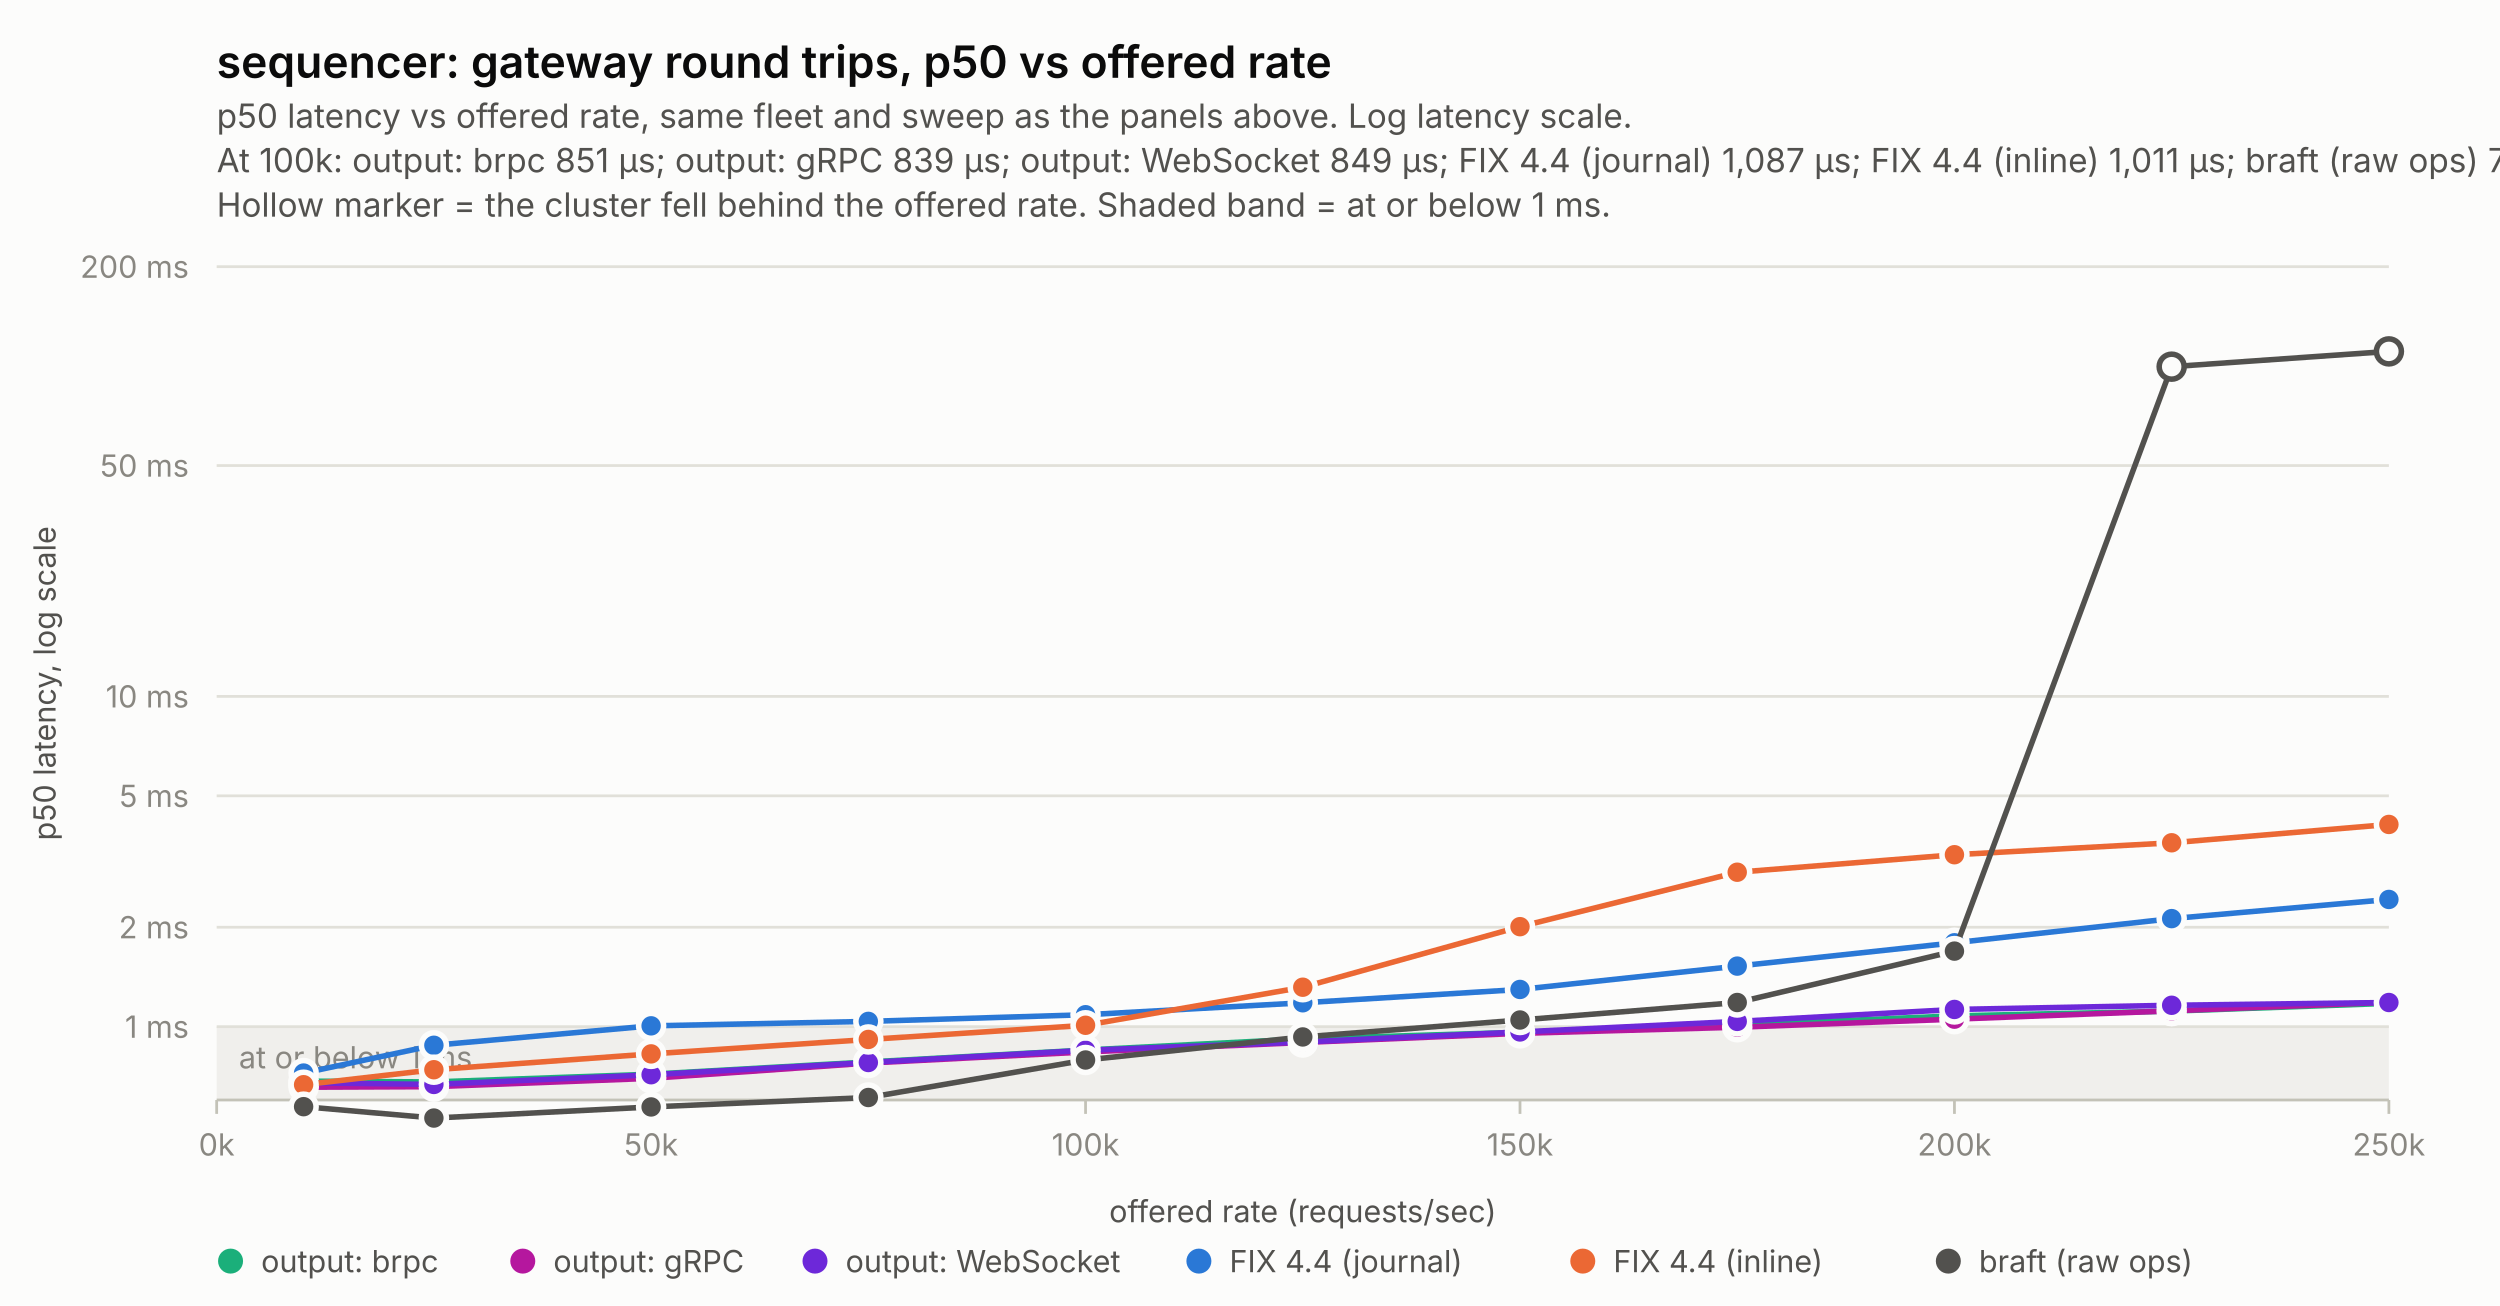
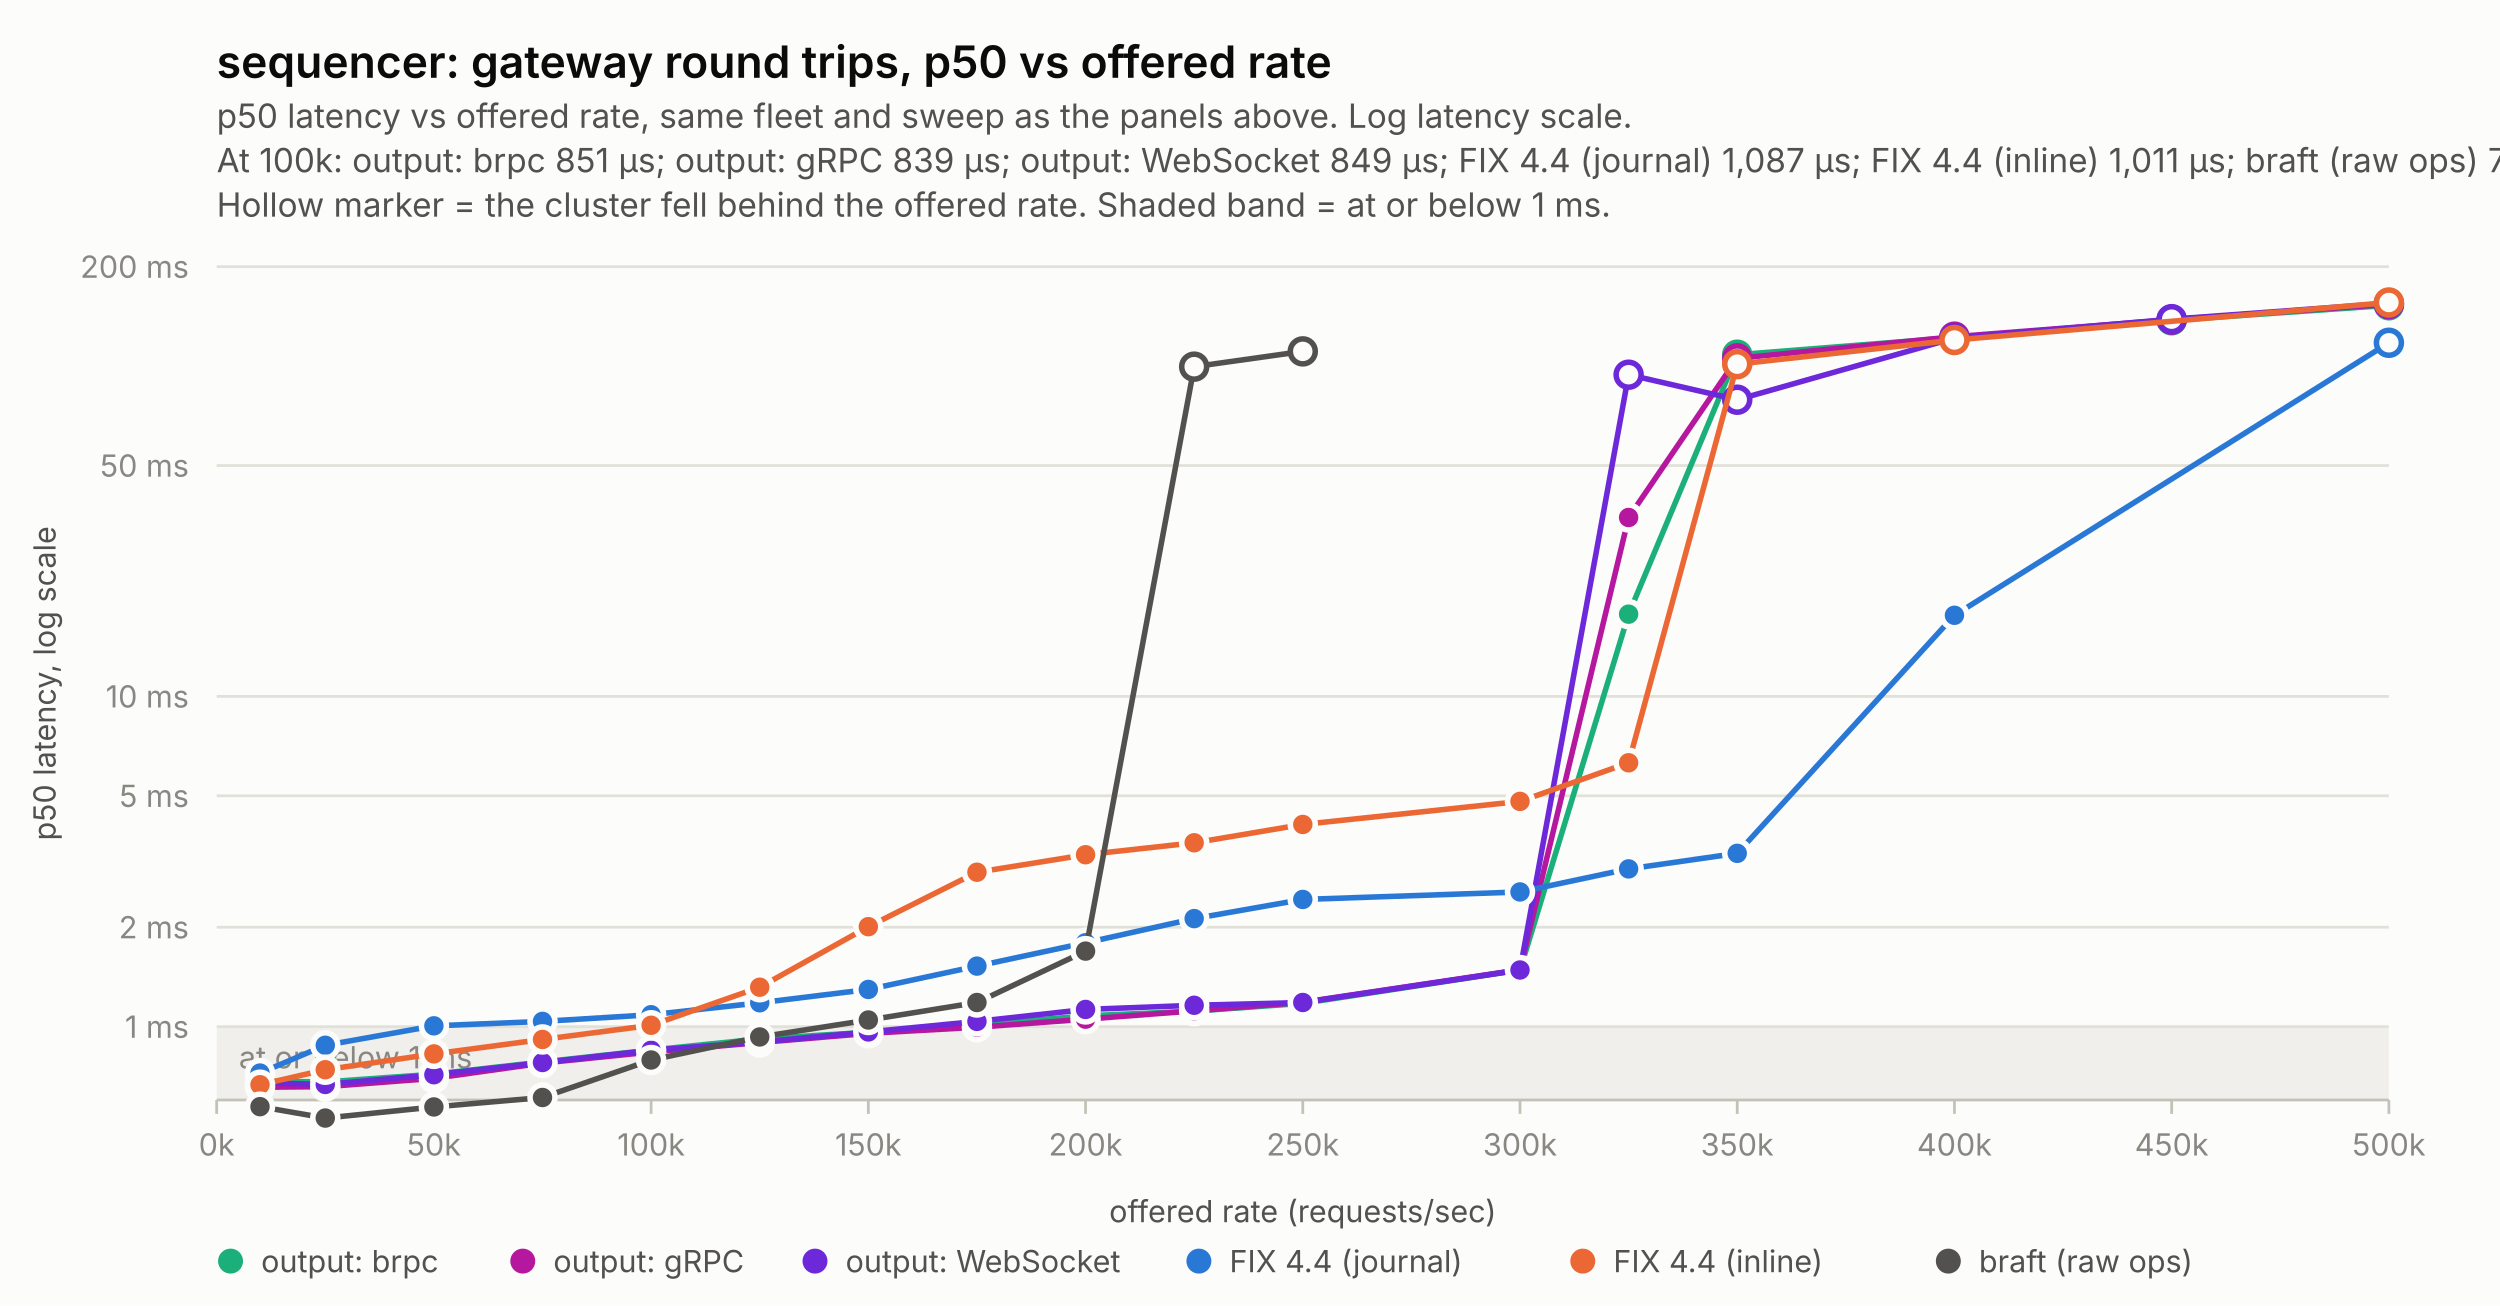
<svg xmlns="http://www.w3.org/2000/svg" width="900" height="470" viewBox="0 0 900 470" font-family="system-ui,-apple-system,&quot;Segoe UI&quot;,sans-serif" role="img" aria-label="sequencer: gateway round trips, p50 vs offered rate">
  <rect width="900" height="470" fill="#fcfcfb" />
  <text x="78" y="28" font-size="16" font-weight="600" fill="#0b0b0b">sequencer: gateway round trips, p50 vs offered rate</text>
  <text x="78" y="46" font-size="12" fill="#52514e">p50 latency vs offered rate, same fleet and sweep as the panels above. Log latency scale.</text>
  <text x="78" y="62" font-size="12" fill="#52514e">At 100k: output: brpc 851 µs; output: gRPC 839 µs; output: WebSocket 849 µs; FIX 4.4 (journal) 1,087 µs; FIX 4.4 (inline) 1,011 µs; braft (raw ops) 793 µs.</text>
  <text x="78" y="78" font-size="12" fill="#52514e">Hollow marker = the cluster fell behind the offered rate. Shaded band = at or below 1 ms.</text>
  <rect x="78" y="369.6" width="782" height="26.4" fill="#f0efec" />
  <text x="86" y="384.6" font-size="11" fill="#898781">at or below 1 ms</text>
  <line x1="78" y1="369.6" x2="860" y2="369.6" stroke="#e1e0d9" stroke-width="1" />
  <text x="68" y="373.6" font-size="11" fill="#898781" text-anchor="end">1 ms</text>
  <line x1="78" y1="333.8" x2="860" y2="333.8" stroke="#e1e0d9" stroke-width="1" />
  <text x="68" y="337.8" font-size="11" fill="#898781" text-anchor="end">2 ms</text>
  <line x1="78" y1="286.5" x2="860" y2="286.5" stroke="#e1e0d9" stroke-width="1" />
  <text x="68" y="290.5" font-size="11" fill="#898781" text-anchor="end">5 ms</text>
  <line x1="78" y1="250.7" x2="860" y2="250.7" stroke="#e1e0d9" stroke-width="1" />
  <text x="68" y="254.7" font-size="11" fill="#898781" text-anchor="end">10 ms</text>
  <line x1="78" y1="167.6" x2="860" y2="167.6" stroke="#e1e0d9" stroke-width="1" />
  <text x="68" y="171.6" font-size="11" fill="#898781" text-anchor="end">50 ms</text>
  <line x1="78" y1="96.0" x2="860" y2="96.0" stroke="#e1e0d9" stroke-width="1" />
  <text x="68" y="100.0" font-size="11" fill="#898781" text-anchor="end">200 ms</text>
  <text x="20" y="246" font-size="11" fill="#52514e" text-anchor="middle" transform="rotate(-90 20 246)">p50 latency, log scale</text>
  <line x1="78" y1="396" x2="860" y2="396" stroke="#c3c2b7" stroke-width="1" />
  <line x1="78.0" y1="396" x2="78.0" y2="401" stroke="#c3c2b7" stroke-width="1" />
  <text x="78.0" y="416" font-size="11" fill="#898781" text-anchor="middle">0k</text>
+   <line x1="156.2" y1="396" x2="156.2" y2="401" stroke="#c3c2b7" stroke-width="1" />
+   <text x="156.2" y="416" font-size="11" fill="#898781" text-anchor="middle">50k</text>
  <line x1="234.4" y1="396" x2="234.4" y2="401" stroke="#c3c2b7" stroke-width="1" />
-   <text x="234.4" y="416" font-size="11" fill="#898781" text-anchor="middle">50k</text>
+   <text x="234.4" y="416" font-size="11" fill="#898781" text-anchor="middle">100k</text>
+   <line x1="312.6" y1="396" x2="312.6" y2="401" stroke="#c3c2b7" stroke-width="1" />
+   <text x="312.6" y="416" font-size="11" fill="#898781" text-anchor="middle">150k</text>
  <line x1="390.8" y1="396" x2="390.8" y2="401" stroke="#c3c2b7" stroke-width="1" />
-   <text x="390.8" y="416" font-size="11" fill="#898781" text-anchor="middle">100k</text>
+   <text x="390.8" y="416" font-size="11" fill="#898781" text-anchor="middle">200k</text>
+   <line x1="469.0" y1="396" x2="469.0" y2="401" stroke="#c3c2b7" stroke-width="1" />
+   <text x="469.0" y="416" font-size="11" fill="#898781" text-anchor="middle">250k</text>
  <line x1="547.2" y1="396" x2="547.2" y2="401" stroke="#c3c2b7" stroke-width="1" />
-   <text x="547.2" y="416" font-size="11" fill="#898781" text-anchor="middle">150k</text>
+   <text x="547.2" y="416" font-size="11" fill="#898781" text-anchor="middle">300k</text>
+   <line x1="625.4" y1="396" x2="625.4" y2="401" stroke="#c3c2b7" stroke-width="1" />
+   <text x="625.4" y="416" font-size="11" fill="#898781" text-anchor="middle">350k</text>
  <line x1="703.6" y1="396" x2="703.6" y2="401" stroke="#c3c2b7" stroke-width="1" />
-   <text x="703.6" y="416" font-size="11" fill="#898781" text-anchor="middle">200k</text>
+   <text x="703.6" y="416" font-size="11" fill="#898781" text-anchor="middle">400k</text>
+   <line x1="781.8" y1="396" x2="781.8" y2="401" stroke="#c3c2b7" stroke-width="1" />
+   <text x="781.8" y="416" font-size="11" fill="#898781" text-anchor="middle">450k</text>
  <line x1="860.0" y1="396" x2="860.0" y2="401" stroke="#c3c2b7" stroke-width="1" />
-   <text x="860.0" y="416" font-size="11" fill="#898781" text-anchor="middle">250k</text>
+   <text x="860.0" y="416" font-size="11" fill="#898781" text-anchor="middle">500k</text>
  <text x="469" y="440" font-size="11" fill="#52514e" text-anchor="middle">offered rate (requests/sec)</text>
-   <path d="M109.3,389.2 L156.2,389.5 L234.4,386.7 L312.6,382.3 L390.8,378.0 L469.0,374.0 L547.2,371.6 L625.4,369.0 L703.6,365.7 L781.8,364.0 L860.0,361.2" fill="none" stroke="#1baf7a" stroke-width="2" stroke-linejoin="round" stroke-linecap="round" />
-   <circle cx="109.3" cy="389.2" r="4.5" fill="#1baf7a" stroke="#fcfcfb" stroke-width="2" />
-   <circle cx="156.2" cy="389.5" r="4.5" fill="#1baf7a" stroke="#fcfcfb" stroke-width="2" />
-   <circle cx="234.4" cy="386.7" r="4.5" fill="#1baf7a" stroke="#fcfcfb" stroke-width="2" />
-   <circle cx="312.6" cy="382.3" r="4.5" fill="#1baf7a" stroke="#fcfcfb" stroke-width="2" />
-   <circle cx="390.8" cy="378.0" r="4.5" fill="#1baf7a" stroke="#fcfcfb" stroke-width="2" />
-   <circle cx="469.0" cy="374.0" r="4.5" fill="#1baf7a" stroke="#fcfcfb" stroke-width="2" />
-   <circle cx="547.2" cy="371.6" r="4.5" fill="#1baf7a" stroke="#fcfcfb" stroke-width="2" />
-   <circle cx="625.4" cy="369.0" r="4.5" fill="#1baf7a" stroke="#fcfcfb" stroke-width="2" />
-   <circle cx="703.6" cy="365.7" r="4.5" fill="#1baf7a" stroke="#fcfcfb" stroke-width="2" />
-   <circle cx="781.8" cy="364.0" r="4.5" fill="#1baf7a" stroke="#fcfcfb" stroke-width="2" />
-   <circle cx="860.0" cy="361.2" r="4.5" fill="#1baf7a" stroke="#fcfcfb" stroke-width="2" />
-   <path d="M109.3,391.4 L156.2,391.2 L234.4,388.2 L312.6,382.7 L390.8,378.7 L469.0,375.3 L547.2,372.0 L625.4,369.8 L703.6,366.9 L781.8,363.9 L860.0,360.8" fill="none" stroke="#b5179e" stroke-width="2" stroke-linejoin="round" stroke-linecap="round" />
-   <circle cx="109.3" cy="391.4" r="4.5" fill="#b5179e" stroke="#fcfcfb" stroke-width="2" />
-   <circle cx="156.2" cy="391.2" r="4.5" fill="#b5179e" stroke="#fcfcfb" stroke-width="2" />
-   <circle cx="234.4" cy="388.2" r="4.5" fill="#b5179e" stroke="#fcfcfb" stroke-width="2" />
-   <circle cx="312.6" cy="382.7" r="4.5" fill="#b5179e" stroke="#fcfcfb" stroke-width="2" />
-   <circle cx="390.8" cy="378.7" r="4.5" fill="#b5179e" stroke="#fcfcfb" stroke-width="2" />
-   <circle cx="469.0" cy="375.3" r="4.5" fill="#b5179e" stroke="#fcfcfb" stroke-width="2" />
-   <circle cx="547.2" cy="372.0" r="4.5" fill="#b5179e" stroke="#fcfcfb" stroke-width="2" />
-   <circle cx="625.4" cy="369.8" r="4.5" fill="#b5179e" stroke="#fcfcfb" stroke-width="2" />
-   <circle cx="703.6" cy="366.9" r="4.5" fill="#b5179e" stroke="#fcfcfb" stroke-width="2" />
-   <circle cx="781.8" cy="363.9" r="4.5" fill="#b5179e" stroke="#fcfcfb" stroke-width="2" />
-   <circle cx="860.0" cy="360.8" r="4.5" fill="#b5179e" stroke="#fcfcfb" stroke-width="2" />
-   <path d="M109.3,389.8 L156.2,390.4 L234.4,386.9 L312.6,382.5 L390.8,378.1 L469.0,375.1 L547.2,371.5 L625.4,367.7 L703.6,363.4 L781.8,361.9 L860.0,360.9" fill="none" stroke="#6d28d9" stroke-width="2" stroke-linejoin="round" stroke-linecap="round" />
-   <circle cx="109.3" cy="389.8" r="4.5" fill="#6d28d9" stroke="#fcfcfb" stroke-width="2" />
-   <circle cx="156.2" cy="390.4" r="4.5" fill="#6d28d9" stroke="#fcfcfb" stroke-width="2" />
-   <circle cx="234.4" cy="386.9" r="4.5" fill="#6d28d9" stroke="#fcfcfb" stroke-width="2" />
-   <circle cx="312.6" cy="382.5" r="4.5" fill="#6d28d9" stroke="#fcfcfb" stroke-width="2" />
-   <circle cx="390.8" cy="378.1" r="4.5" fill="#6d28d9" stroke="#fcfcfb" stroke-width="2" />
-   <circle cx="469.0" cy="375.1" r="4.5" fill="#6d28d9" stroke="#fcfcfb" stroke-width="2" />
-   <circle cx="547.2" cy="371.5" r="4.5" fill="#6d28d9" stroke="#fcfcfb" stroke-width="2" />
-   <circle cx="625.4" cy="367.7" r="4.5" fill="#6d28d9" stroke="#fcfcfb" stroke-width="2" />
-   <circle cx="703.6" cy="363.4" r="4.5" fill="#6d28d9" stroke="#fcfcfb" stroke-width="2" />
-   <circle cx="781.8" cy="361.9" r="4.5" fill="#6d28d9" stroke="#fcfcfb" stroke-width="2" />
-   <circle cx="860.0" cy="360.9" r="4.5" fill="#6d28d9" stroke="#fcfcfb" stroke-width="2" />
-   <path d="M109.3,386.3 L156.2,376.3 L234.4,369.3 L312.6,367.7 L390.8,365.3 L469.0,361.0 L547.2,356.2 L625.4,347.8 L703.6,339.4 L781.8,330.7 L860.0,323.8" fill="none" stroke="#2a78d6" stroke-width="2" stroke-linejoin="round" stroke-linecap="round" />
-   <circle cx="109.3" cy="386.3" r="4.5" fill="#2a78d6" stroke="#fcfcfb" stroke-width="2" />
-   <circle cx="156.2" cy="376.3" r="4.5" fill="#2a78d6" stroke="#fcfcfb" stroke-width="2" />
-   <circle cx="234.4" cy="369.3" r="4.5" fill="#2a78d6" stroke="#fcfcfb" stroke-width="2" />
-   <circle cx="312.6" cy="367.7" r="4.5" fill="#2a78d6" stroke="#fcfcfb" stroke-width="2" />
-   <circle cx="390.8" cy="365.3" r="4.5" fill="#2a78d6" stroke="#fcfcfb" stroke-width="2" />
-   <circle cx="469.0" cy="361.0" r="4.5" fill="#2a78d6" stroke="#fcfcfb" stroke-width="2" />
-   <circle cx="547.2" cy="356.2" r="4.5" fill="#2a78d6" stroke="#fcfcfb" stroke-width="2" />
-   <circle cx="625.4" cy="347.8" r="4.5" fill="#2a78d6" stroke="#fcfcfb" stroke-width="2" />
-   <circle cx="703.6" cy="339.4" r="4.5" fill="#2a78d6" stroke="#fcfcfb" stroke-width="2" />
-   <circle cx="781.8" cy="330.7" r="4.5" fill="#2a78d6" stroke="#fcfcfb" stroke-width="2" />
-   <circle cx="860.0" cy="323.8" r="4.5" fill="#2a78d6" stroke="#fcfcfb" stroke-width="2" />
-   <path d="M109.3,390.5 L156.2,385.1 L234.4,379.4 L312.6,374.2 L390.8,369.1 L469.0,355.4 L547.2,333.6 L625.4,314.0 L703.6,307.7 L781.8,303.4 L860.0,296.8" fill="none" stroke="#eb6834" stroke-width="2" stroke-linejoin="round" stroke-linecap="round" />
-   <circle cx="109.3" cy="390.5" r="4.5" fill="#eb6834" stroke="#fcfcfb" stroke-width="2" />
-   <circle cx="156.2" cy="385.1" r="4.5" fill="#eb6834" stroke="#fcfcfb" stroke-width="2" />
-   <circle cx="234.4" cy="379.4" r="4.5" fill="#eb6834" stroke="#fcfcfb" stroke-width="2" />
-   <circle cx="312.6" cy="374.2" r="4.5" fill="#eb6834" stroke="#fcfcfb" stroke-width="2" />
-   <circle cx="390.8" cy="369.1" r="4.5" fill="#eb6834" stroke="#fcfcfb" stroke-width="2" />
-   <circle cx="469.0" cy="355.4" r="4.5" fill="#eb6834" stroke="#fcfcfb" stroke-width="2" />
-   <circle cx="547.2" cy="333.6" r="4.5" fill="#eb6834" stroke="#fcfcfb" stroke-width="2" />
-   <circle cx="625.4" cy="314.0" r="4.5" fill="#eb6834" stroke="#fcfcfb" stroke-width="2" />
-   <circle cx="703.6" cy="307.7" r="4.5" fill="#eb6834" stroke="#fcfcfb" stroke-width="2" />
-   <circle cx="781.8" cy="303.4" r="4.5" fill="#eb6834" stroke="#fcfcfb" stroke-width="2" />
-   <circle cx="860.0" cy="296.8" r="4.5" fill="#eb6834" stroke="#fcfcfb" stroke-width="2" />
-   <path d="M109.3,398.4 L156.2,402.5 L234.4,398.5 L312.6,395.1 L390.8,381.6 L469.0,373.3 L547.2,367.2 L625.4,360.9 L703.6,342.4 L781.8,132.0 L860.0,126.5" fill="none" stroke="#52514e" stroke-width="2" stroke-linejoin="round" stroke-linecap="round" />
-   <circle cx="109.3" cy="398.4" r="4.5" fill="#52514e" stroke="#fcfcfb" stroke-width="2" />
-   <circle cx="156.2" cy="402.5" r="4.5" fill="#52514e" stroke="#fcfcfb" stroke-width="2" />
-   <circle cx="234.4" cy="398.5" r="4.5" fill="#52514e" stroke="#fcfcfb" stroke-width="2" />
-   <circle cx="312.6" cy="395.1" r="4.5" fill="#52514e" stroke="#fcfcfb" stroke-width="2" />
-   <circle cx="390.8" cy="381.6" r="4.5" fill="#52514e" stroke="#fcfcfb" stroke-width="2" />
-   <circle cx="469.0" cy="373.3" r="4.5" fill="#52514e" stroke="#fcfcfb" stroke-width="2" />
-   <circle cx="547.2" cy="367.2" r="4.5" fill="#52514e" stroke="#fcfcfb" stroke-width="2" />
-   <circle cx="625.4" cy="360.9" r="4.5" fill="#52514e" stroke="#fcfcfb" stroke-width="2" />
-   <circle cx="703.6" cy="342.4" r="4.5" fill="#52514e" stroke="#fcfcfb" stroke-width="2" />
-   <circle cx="781.8" cy="132.0" r="4.5" fill="#fcfcfb" stroke="#52514e" stroke-width="2" />
-   <circle cx="860.0" cy="126.5" r="4.5" fill="#fcfcfb" stroke="#52514e" stroke-width="2" />
+   <path d="M93.6,389.2 L117.1,389.5 L156.2,386.7 L195.3,382.3 L234.4,378.0 L273.5,374.0 L312.6,371.6 L351.7,369.0 L390.8,365.7 L429.9,364.0 L469.0,361.2 L547.2,349.2 L586.3,221.1 L625.4,127.7 L703.6,121.5 L781.8,115.3 L860.0,109.9" fill="none" stroke="#1baf7a" stroke-width="2" stroke-linejoin="round" stroke-linecap="round" />
+   <circle cx="93.6" cy="389.2" r="4.5" fill="#1baf7a" stroke="#fcfcfb" stroke-width="2" />
+   <circle cx="117.1" cy="389.5" r="4.5" fill="#1baf7a" stroke="#fcfcfb" stroke-width="2" />
+   <circle cx="156.2" cy="386.7" r="4.5" fill="#1baf7a" stroke="#fcfcfb" stroke-width="2" />
+   <circle cx="195.3" cy="382.3" r="4.5" fill="#1baf7a" stroke="#fcfcfb" stroke-width="2" />
+   <circle cx="234.4" cy="378.0" r="4.5" fill="#1baf7a" stroke="#fcfcfb" stroke-width="2" />
+   <circle cx="273.5" cy="374.0" r="4.5" fill="#1baf7a" stroke="#fcfcfb" stroke-width="2" />
+   <circle cx="312.6" cy="371.6" r="4.5" fill="#1baf7a" stroke="#fcfcfb" stroke-width="2" />
+   <circle cx="351.7" cy="369.0" r="4.5" fill="#1baf7a" stroke="#fcfcfb" stroke-width="2" />
+   <circle cx="390.8" cy="365.7" r="4.5" fill="#1baf7a" stroke="#fcfcfb" stroke-width="2" />
+   <circle cx="429.9" cy="364.0" r="4.5" fill="#1baf7a" stroke="#fcfcfb" stroke-width="2" />
+   <circle cx="469.0" cy="361.2" r="4.5" fill="#1baf7a" stroke="#fcfcfb" stroke-width="2" />
+   <circle cx="547.2" cy="349.2" r="4.5" fill="#1baf7a" stroke="#fcfcfb" stroke-width="2" />
+   <circle cx="586.3" cy="221.1" r="4.5" fill="#1baf7a" stroke="#fcfcfb" stroke-width="2" />
+   <circle cx="625.4" cy="127.7" r="4.5" fill="#fcfcfb" stroke="#1baf7a" stroke-width="2" />
+   <circle cx="703.6" cy="121.5" r="4.5" fill="#fcfcfb" stroke="#1baf7a" stroke-width="2" />
+   <circle cx="781.8" cy="115.3" r="4.5" fill="#fcfcfb" stroke="#1baf7a" stroke-width="2" />
+   <circle cx="860.0" cy="109.9" r="4.5" fill="#fcfcfb" stroke="#1baf7a" stroke-width="2" />
+   <path d="M93.6,391.4 L117.1,391.2 L156.2,388.2 L195.3,382.7 L234.4,378.7 L273.5,375.3 L312.6,372.0 L351.7,369.8 L390.8,366.9 L429.9,363.9 L469.0,360.8 L547.2,349.1 L586.3,186.3 L625.4,129.0 L703.6,121.2 L781.8,115.1 L860.0,109.5" fill="none" stroke="#b5179e" stroke-width="2" stroke-linejoin="round" stroke-linecap="round" />
+   <circle cx="93.6" cy="391.4" r="4.5" fill="#b5179e" stroke="#fcfcfb" stroke-width="2" />
+   <circle cx="117.1" cy="391.2" r="4.5" fill="#b5179e" stroke="#fcfcfb" stroke-width="2" />
+   <circle cx="156.2" cy="388.2" r="4.5" fill="#b5179e" stroke="#fcfcfb" stroke-width="2" />
+   <circle cx="195.3" cy="382.7" r="4.5" fill="#b5179e" stroke="#fcfcfb" stroke-width="2" />
+   <circle cx="234.4" cy="378.7" r="4.5" fill="#b5179e" stroke="#fcfcfb" stroke-width="2" />
+   <circle cx="273.5" cy="375.3" r="4.5" fill="#b5179e" stroke="#fcfcfb" stroke-width="2" />
+   <circle cx="312.6" cy="372.0" r="4.5" fill="#b5179e" stroke="#fcfcfb" stroke-width="2" />
+   <circle cx="351.7" cy="369.8" r="4.5" fill="#b5179e" stroke="#fcfcfb" stroke-width="2" />
+   <circle cx="390.8" cy="366.9" r="4.5" fill="#b5179e" stroke="#fcfcfb" stroke-width="2" />
+   <circle cx="429.9" cy="363.9" r="4.5" fill="#b5179e" stroke="#fcfcfb" stroke-width="2" />
+   <circle cx="469.0" cy="360.8" r="4.5" fill="#b5179e" stroke="#fcfcfb" stroke-width="2" />
+   <circle cx="547.2" cy="349.1" r="4.5" fill="#b5179e" stroke="#fcfcfb" stroke-width="2" />
+   <circle cx="586.3" cy="186.3" r="4.5" fill="#b5179e" stroke="#fcfcfb" stroke-width="2" />
+   <circle cx="625.4" cy="129.0" r="4.5" fill="#fcfcfb" stroke="#b5179e" stroke-width="2" />
+   <circle cx="703.6" cy="121.2" r="4.5" fill="#fcfcfb" stroke="#b5179e" stroke-width="2" />
+   <circle cx="781.8" cy="115.1" r="4.5" fill="#fcfcfb" stroke="#b5179e" stroke-width="2" />
+   <circle cx="860.0" cy="109.5" r="4.5" fill="#fcfcfb" stroke="#b5179e" stroke-width="2" />
+   <path d="M93.6,389.8 L117.1,390.4 L156.2,386.9 L195.3,382.5 L234.4,378.1 L273.5,375.1 L312.6,371.5 L351.7,367.7 L390.8,363.4 L429.9,361.9 L469.0,360.9 L547.2,349.2 L586.3,134.9 L625.4,143.9 L703.6,121.7 L781.8,114.9 L860.0,109.2" fill="none" stroke="#6d28d9" stroke-width="2" stroke-linejoin="round" stroke-linecap="round" />
+   <circle cx="93.6" cy="389.8" r="4.5" fill="#6d28d9" stroke="#fcfcfb" stroke-width="2" />
+   <circle cx="117.1" cy="390.4" r="4.5" fill="#6d28d9" stroke="#fcfcfb" stroke-width="2" />
+   <circle cx="156.2" cy="386.9" r="4.5" fill="#6d28d9" stroke="#fcfcfb" stroke-width="2" />
+   <circle cx="195.3" cy="382.5" r="4.5" fill="#6d28d9" stroke="#fcfcfb" stroke-width="2" />
+   <circle cx="234.4" cy="378.1" r="4.5" fill="#6d28d9" stroke="#fcfcfb" stroke-width="2" />
+   <circle cx="273.5" cy="375.1" r="4.5" fill="#6d28d9" stroke="#fcfcfb" stroke-width="2" />
+   <circle cx="312.6" cy="371.5" r="4.5" fill="#6d28d9" stroke="#fcfcfb" stroke-width="2" />
+   <circle cx="351.7" cy="367.7" r="4.5" fill="#6d28d9" stroke="#fcfcfb" stroke-width="2" />
+   <circle cx="390.8" cy="363.4" r="4.5" fill="#6d28d9" stroke="#fcfcfb" stroke-width="2" />
+   <circle cx="429.9" cy="361.9" r="4.5" fill="#6d28d9" stroke="#fcfcfb" stroke-width="2" />
+   <circle cx="469.0" cy="360.9" r="4.5" fill="#6d28d9" stroke="#fcfcfb" stroke-width="2" />
+   <circle cx="547.2" cy="349.2" r="4.5" fill="#6d28d9" stroke="#fcfcfb" stroke-width="2" />
+   <circle cx="586.3" cy="134.9" r="4.5" fill="#fcfcfb" stroke="#6d28d9" stroke-width="2" />
+   <circle cx="625.4" cy="143.9" r="4.5" fill="#fcfcfb" stroke="#6d28d9" stroke-width="2" />
+   <circle cx="703.6" cy="121.7" r="4.5" fill="#fcfcfb" stroke="#6d28d9" stroke-width="2" />
+   <circle cx="781.8" cy="114.9" r="4.5" fill="#fcfcfb" stroke="#6d28d9" stroke-width="2" />
+   <circle cx="860.0" cy="109.2" r="4.5" fill="#fcfcfb" stroke="#6d28d9" stroke-width="2" />
+   <path d="M93.6,386.3 L117.1,376.3 L156.2,369.3 L195.3,367.7 L234.4,365.3 L273.5,361.0 L312.6,356.2 L351.7,347.8 L390.8,339.4 L429.9,330.7 L469.0,323.8 L547.2,321.1 L586.3,312.8 L625.4,307.2 L703.6,221.5 L860.0,123.4" fill="none" stroke="#2a78d6" stroke-width="2" stroke-linejoin="round" stroke-linecap="round" />
+   <circle cx="93.6" cy="386.3" r="4.5" fill="#2a78d6" stroke="#fcfcfb" stroke-width="2" />
+   <circle cx="117.1" cy="376.3" r="4.5" fill="#2a78d6" stroke="#fcfcfb" stroke-width="2" />
+   <circle cx="156.2" cy="369.3" r="4.5" fill="#2a78d6" stroke="#fcfcfb" stroke-width="2" />
+   <circle cx="195.3" cy="367.7" r="4.5" fill="#2a78d6" stroke="#fcfcfb" stroke-width="2" />
+   <circle cx="234.4" cy="365.3" r="4.5" fill="#2a78d6" stroke="#fcfcfb" stroke-width="2" />
+   <circle cx="273.5" cy="361.0" r="4.5" fill="#2a78d6" stroke="#fcfcfb" stroke-width="2" />
+   <circle cx="312.6" cy="356.2" r="4.5" fill="#2a78d6" stroke="#fcfcfb" stroke-width="2" />
+   <circle cx="351.7" cy="347.8" r="4.5" fill="#2a78d6" stroke="#fcfcfb" stroke-width="2" />
+   <circle cx="390.8" cy="339.4" r="4.5" fill="#2a78d6" stroke="#fcfcfb" stroke-width="2" />
+   <circle cx="429.9" cy="330.7" r="4.5" fill="#2a78d6" stroke="#fcfcfb" stroke-width="2" />
+   <circle cx="469.0" cy="323.8" r="4.5" fill="#2a78d6" stroke="#fcfcfb" stroke-width="2" />
+   <circle cx="547.2" cy="321.1" r="4.5" fill="#2a78d6" stroke="#fcfcfb" stroke-width="2" />
+   <circle cx="586.3" cy="312.8" r="4.5" fill="#2a78d6" stroke="#fcfcfb" stroke-width="2" />
+   <circle cx="625.4" cy="307.2" r="4.5" fill="#2a78d6" stroke="#fcfcfb" stroke-width="2" />
+   <circle cx="703.6" cy="221.5" r="4.5" fill="#2a78d6" stroke="#fcfcfb" stroke-width="2" />
+   <circle cx="860.0" cy="123.4" r="4.5" fill="#fcfcfb" stroke="#2a78d6" stroke-width="2" />
+   <path d="M93.6,390.5 L117.1,385.1 L156.2,379.4 L195.3,374.2 L234.4,369.1 L273.5,355.4 L312.6,333.6 L351.7,314.0 L390.8,307.7 L429.9,303.4 L469.0,296.8 L547.2,288.5 L586.3,274.6 L625.4,131.1 L703.6,122.4 L860.0,108.9" fill="none" stroke="#eb6834" stroke-width="2" stroke-linejoin="round" stroke-linecap="round" />
+   <circle cx="93.6" cy="390.5" r="4.5" fill="#eb6834" stroke="#fcfcfb" stroke-width="2" />
+   <circle cx="117.1" cy="385.1" r="4.5" fill="#eb6834" stroke="#fcfcfb" stroke-width="2" />
+   <circle cx="156.2" cy="379.4" r="4.5" fill="#eb6834" stroke="#fcfcfb" stroke-width="2" />
+   <circle cx="195.3" cy="374.2" r="4.5" fill="#eb6834" stroke="#fcfcfb" stroke-width="2" />
+   <circle cx="234.4" cy="369.1" r="4.5" fill="#eb6834" stroke="#fcfcfb" stroke-width="2" />
+   <circle cx="273.5" cy="355.4" r="4.5" fill="#eb6834" stroke="#fcfcfb" stroke-width="2" />
+   <circle cx="312.6" cy="333.6" r="4.5" fill="#eb6834" stroke="#fcfcfb" stroke-width="2" />
+   <circle cx="351.7" cy="314.0" r="4.5" fill="#eb6834" stroke="#fcfcfb" stroke-width="2" />
+   <circle cx="390.8" cy="307.7" r="4.5" fill="#eb6834" stroke="#fcfcfb" stroke-width="2" />
+   <circle cx="429.9" cy="303.4" r="4.5" fill="#eb6834" stroke="#fcfcfb" stroke-width="2" />
+   <circle cx="469.0" cy="296.8" r="4.5" fill="#eb6834" stroke="#fcfcfb" stroke-width="2" />
+   <circle cx="547.2" cy="288.5" r="4.5" fill="#eb6834" stroke="#fcfcfb" stroke-width="2" />
+   <circle cx="586.3" cy="274.6" r="4.5" fill="#eb6834" stroke="#fcfcfb" stroke-width="2" />
+   <circle cx="625.4" cy="131.1" r="4.5" fill="#fcfcfb" stroke="#eb6834" stroke-width="2" />
+   <circle cx="703.6" cy="122.4" r="4.5" fill="#fcfcfb" stroke="#eb6834" stroke-width="2" />
+   <circle cx="860.0" cy="108.9" r="4.5" fill="#fcfcfb" stroke="#eb6834" stroke-width="2" />
+   <path d="M93.6,398.4 L117.1,402.5 L156.2,398.5 L195.3,395.1 L234.4,381.6 L273.5,373.3 L312.6,367.2 L351.7,360.9 L390.8,342.4 L429.9,132.0 L469.0,126.5" fill="none" stroke="#52514e" stroke-width="2" stroke-linejoin="round" stroke-linecap="round" />
+   <circle cx="93.6" cy="398.4" r="4.5" fill="#52514e" stroke="#fcfcfb" stroke-width="2" />
+   <circle cx="117.1" cy="402.5" r="4.5" fill="#52514e" stroke="#fcfcfb" stroke-width="2" />
+   <circle cx="156.2" cy="398.5" r="4.5" fill="#52514e" stroke="#fcfcfb" stroke-width="2" />
+   <circle cx="195.3" cy="395.1" r="4.5" fill="#52514e" stroke="#fcfcfb" stroke-width="2" />
+   <circle cx="234.4" cy="381.6" r="4.5" fill="#52514e" stroke="#fcfcfb" stroke-width="2" />
+   <circle cx="273.5" cy="373.3" r="4.5" fill="#52514e" stroke="#fcfcfb" stroke-width="2" />
+   <circle cx="312.6" cy="367.2" r="4.5" fill="#52514e" stroke="#fcfcfb" stroke-width="2" />
+   <circle cx="351.7" cy="360.9" r="4.5" fill="#52514e" stroke="#fcfcfb" stroke-width="2" />
+   <circle cx="390.8" cy="342.4" r="4.5" fill="#52514e" stroke="#fcfcfb" stroke-width="2" />
+   <circle cx="429.9" cy="132.0" r="4.5" fill="#fcfcfb" stroke="#52514e" stroke-width="2" />
+   <circle cx="469.0" cy="126.5" r="4.5" fill="#fcfcfb" stroke="#52514e" stroke-width="2" />
  <circle cx="83" cy="454" r="4.5" fill="#1baf7a" />
  <text x="94" y="458" font-size="11" fill="#52514e">output: brpc</text>
  <circle cx="188.2" cy="454" r="4.5" fill="#b5179e" />
  <text x="199.2" y="458" font-size="11" fill="#52514e">output: gRPC</text>
  <circle cx="293.4" cy="454" r="4.5" fill="#6d28d9" />
  <text x="304.4" y="458" font-size="11" fill="#52514e">output: WebSocket</text>
  <circle cx="431.6" cy="454" r="4.5" fill="#2a78d6" />
  <text x="442.6" y="458" font-size="11" fill="#52514e">FIX 4.4 (journal)</text>
  <circle cx="569.8" cy="454" r="4.5" fill="#eb6834" />
  <text x="580.8" y="458" font-size="11" fill="#52514e">FIX 4.4 (inline)</text>
  <circle cx="701.4" cy="454" r="4.5" fill="#52514e" />
  <text x="712.4" y="458" font-size="11" fill="#52514e">braft (raw ops)</text>
</svg>
